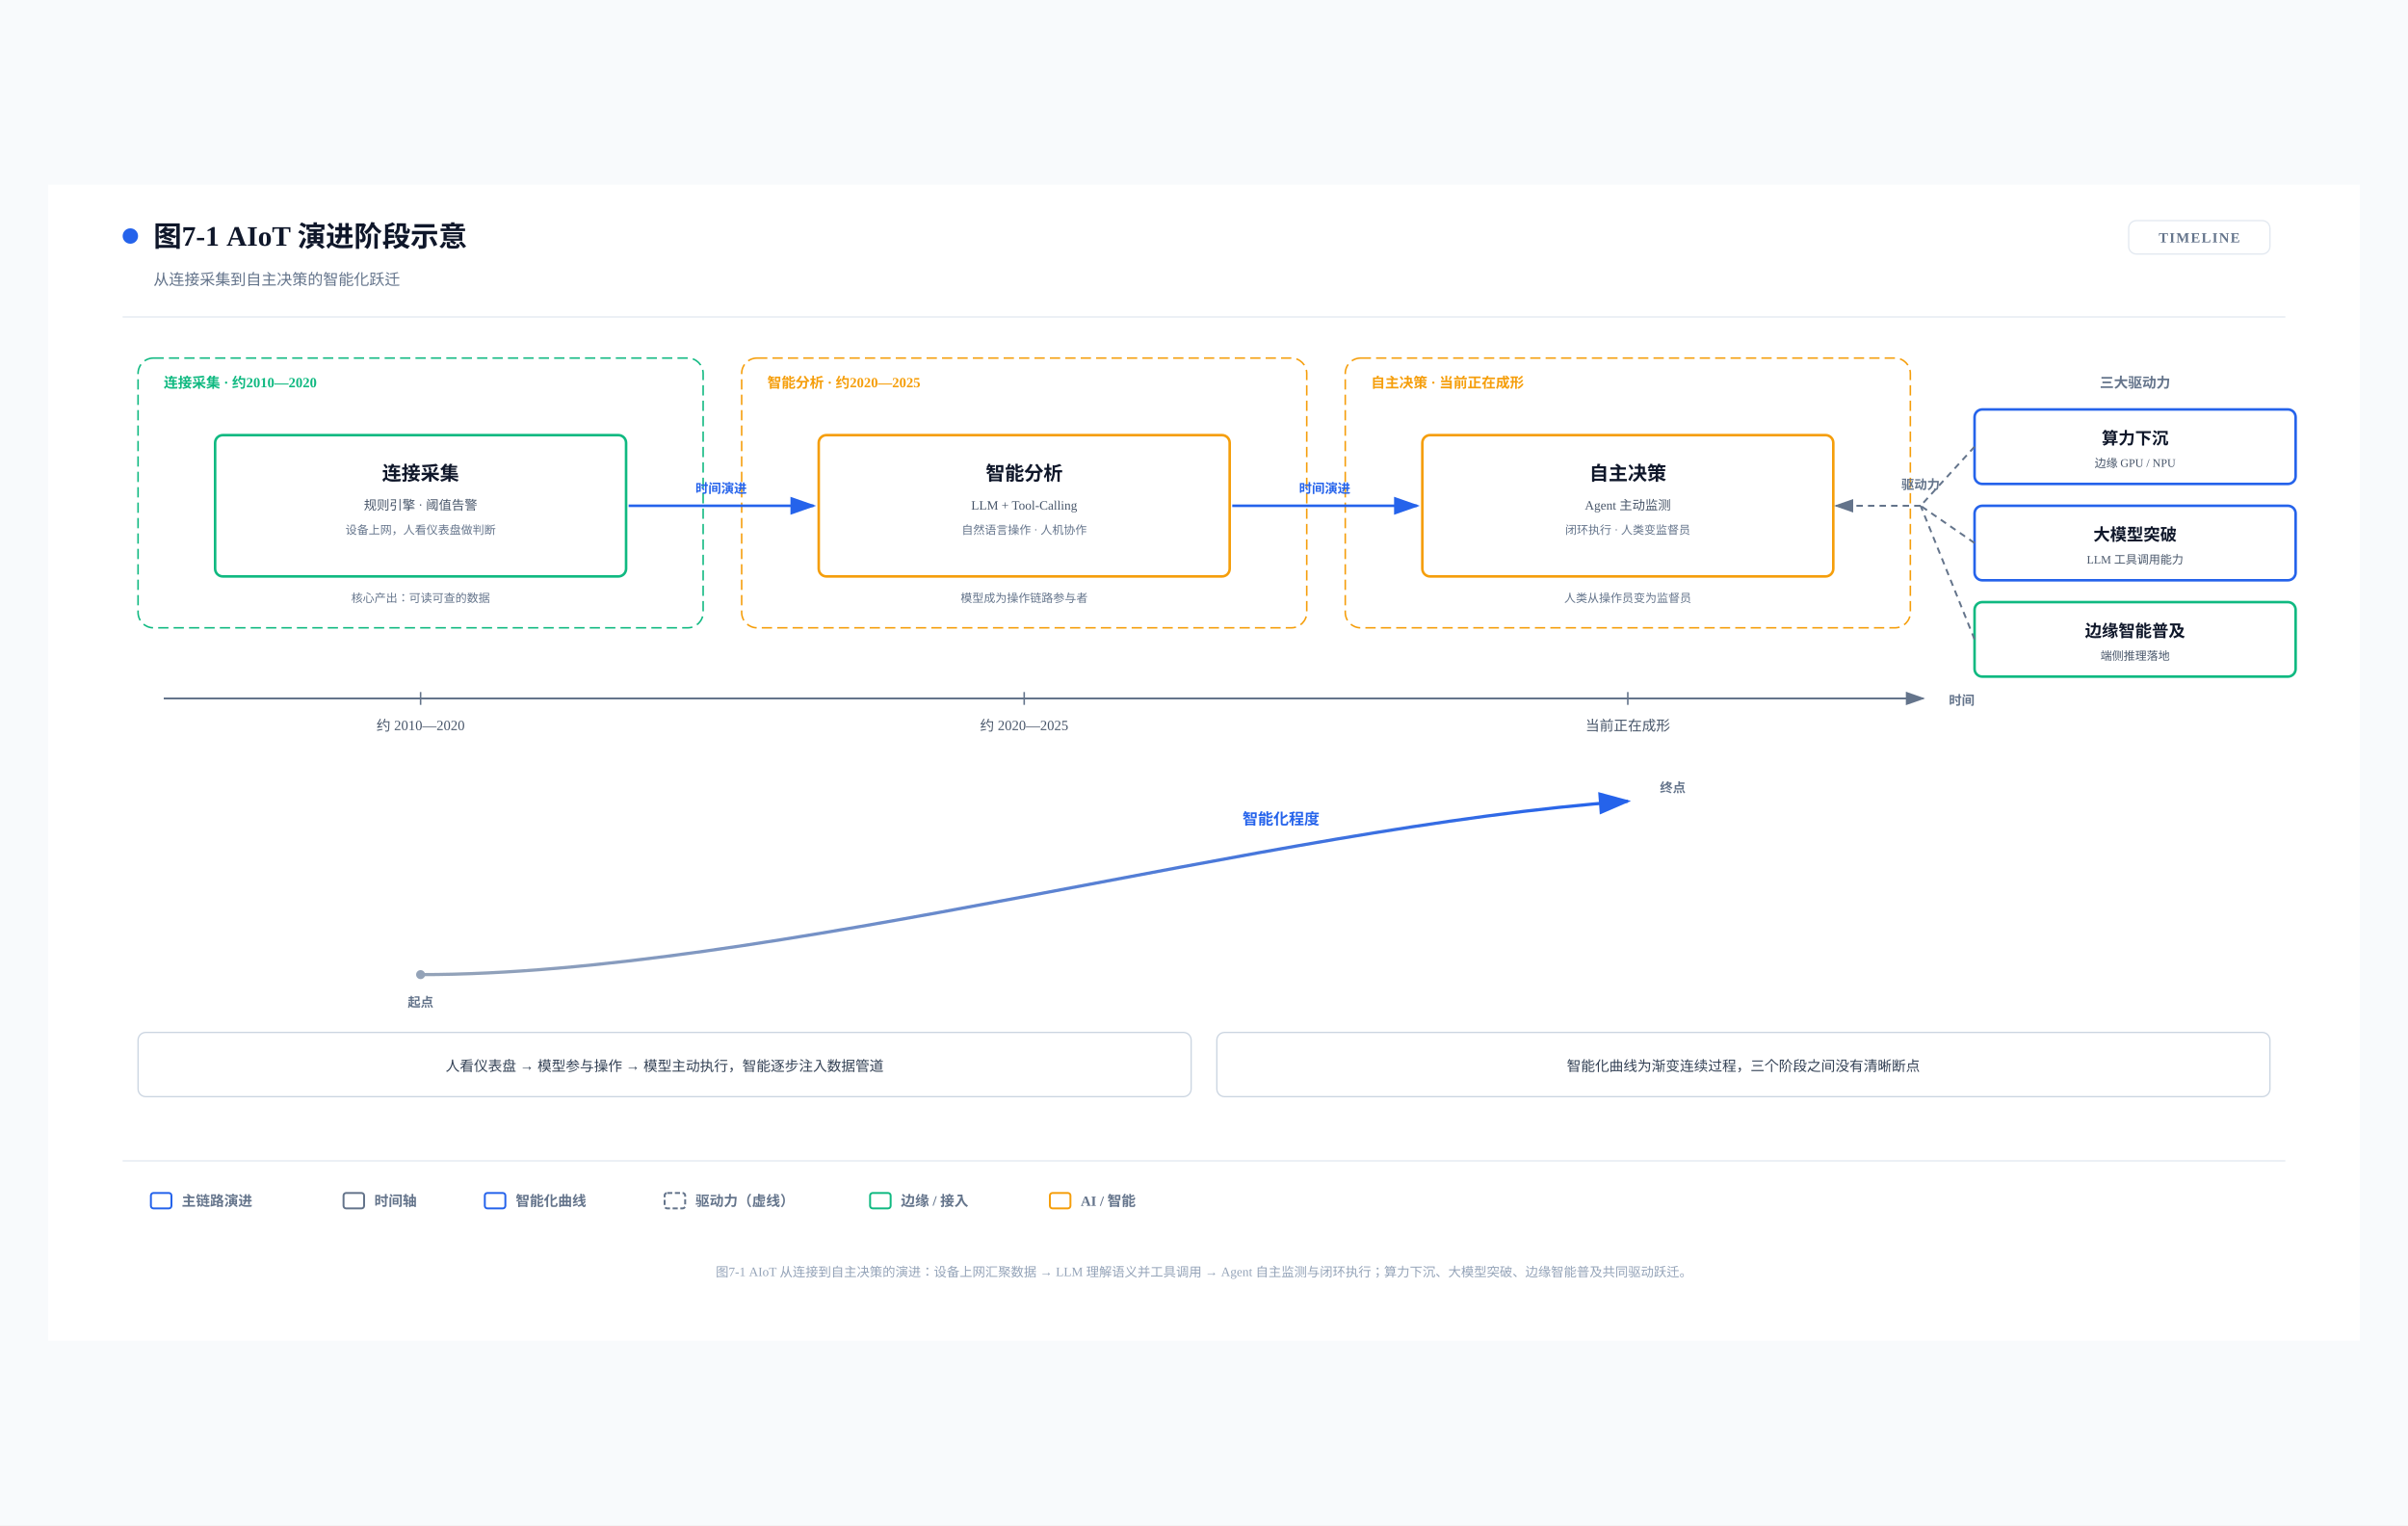
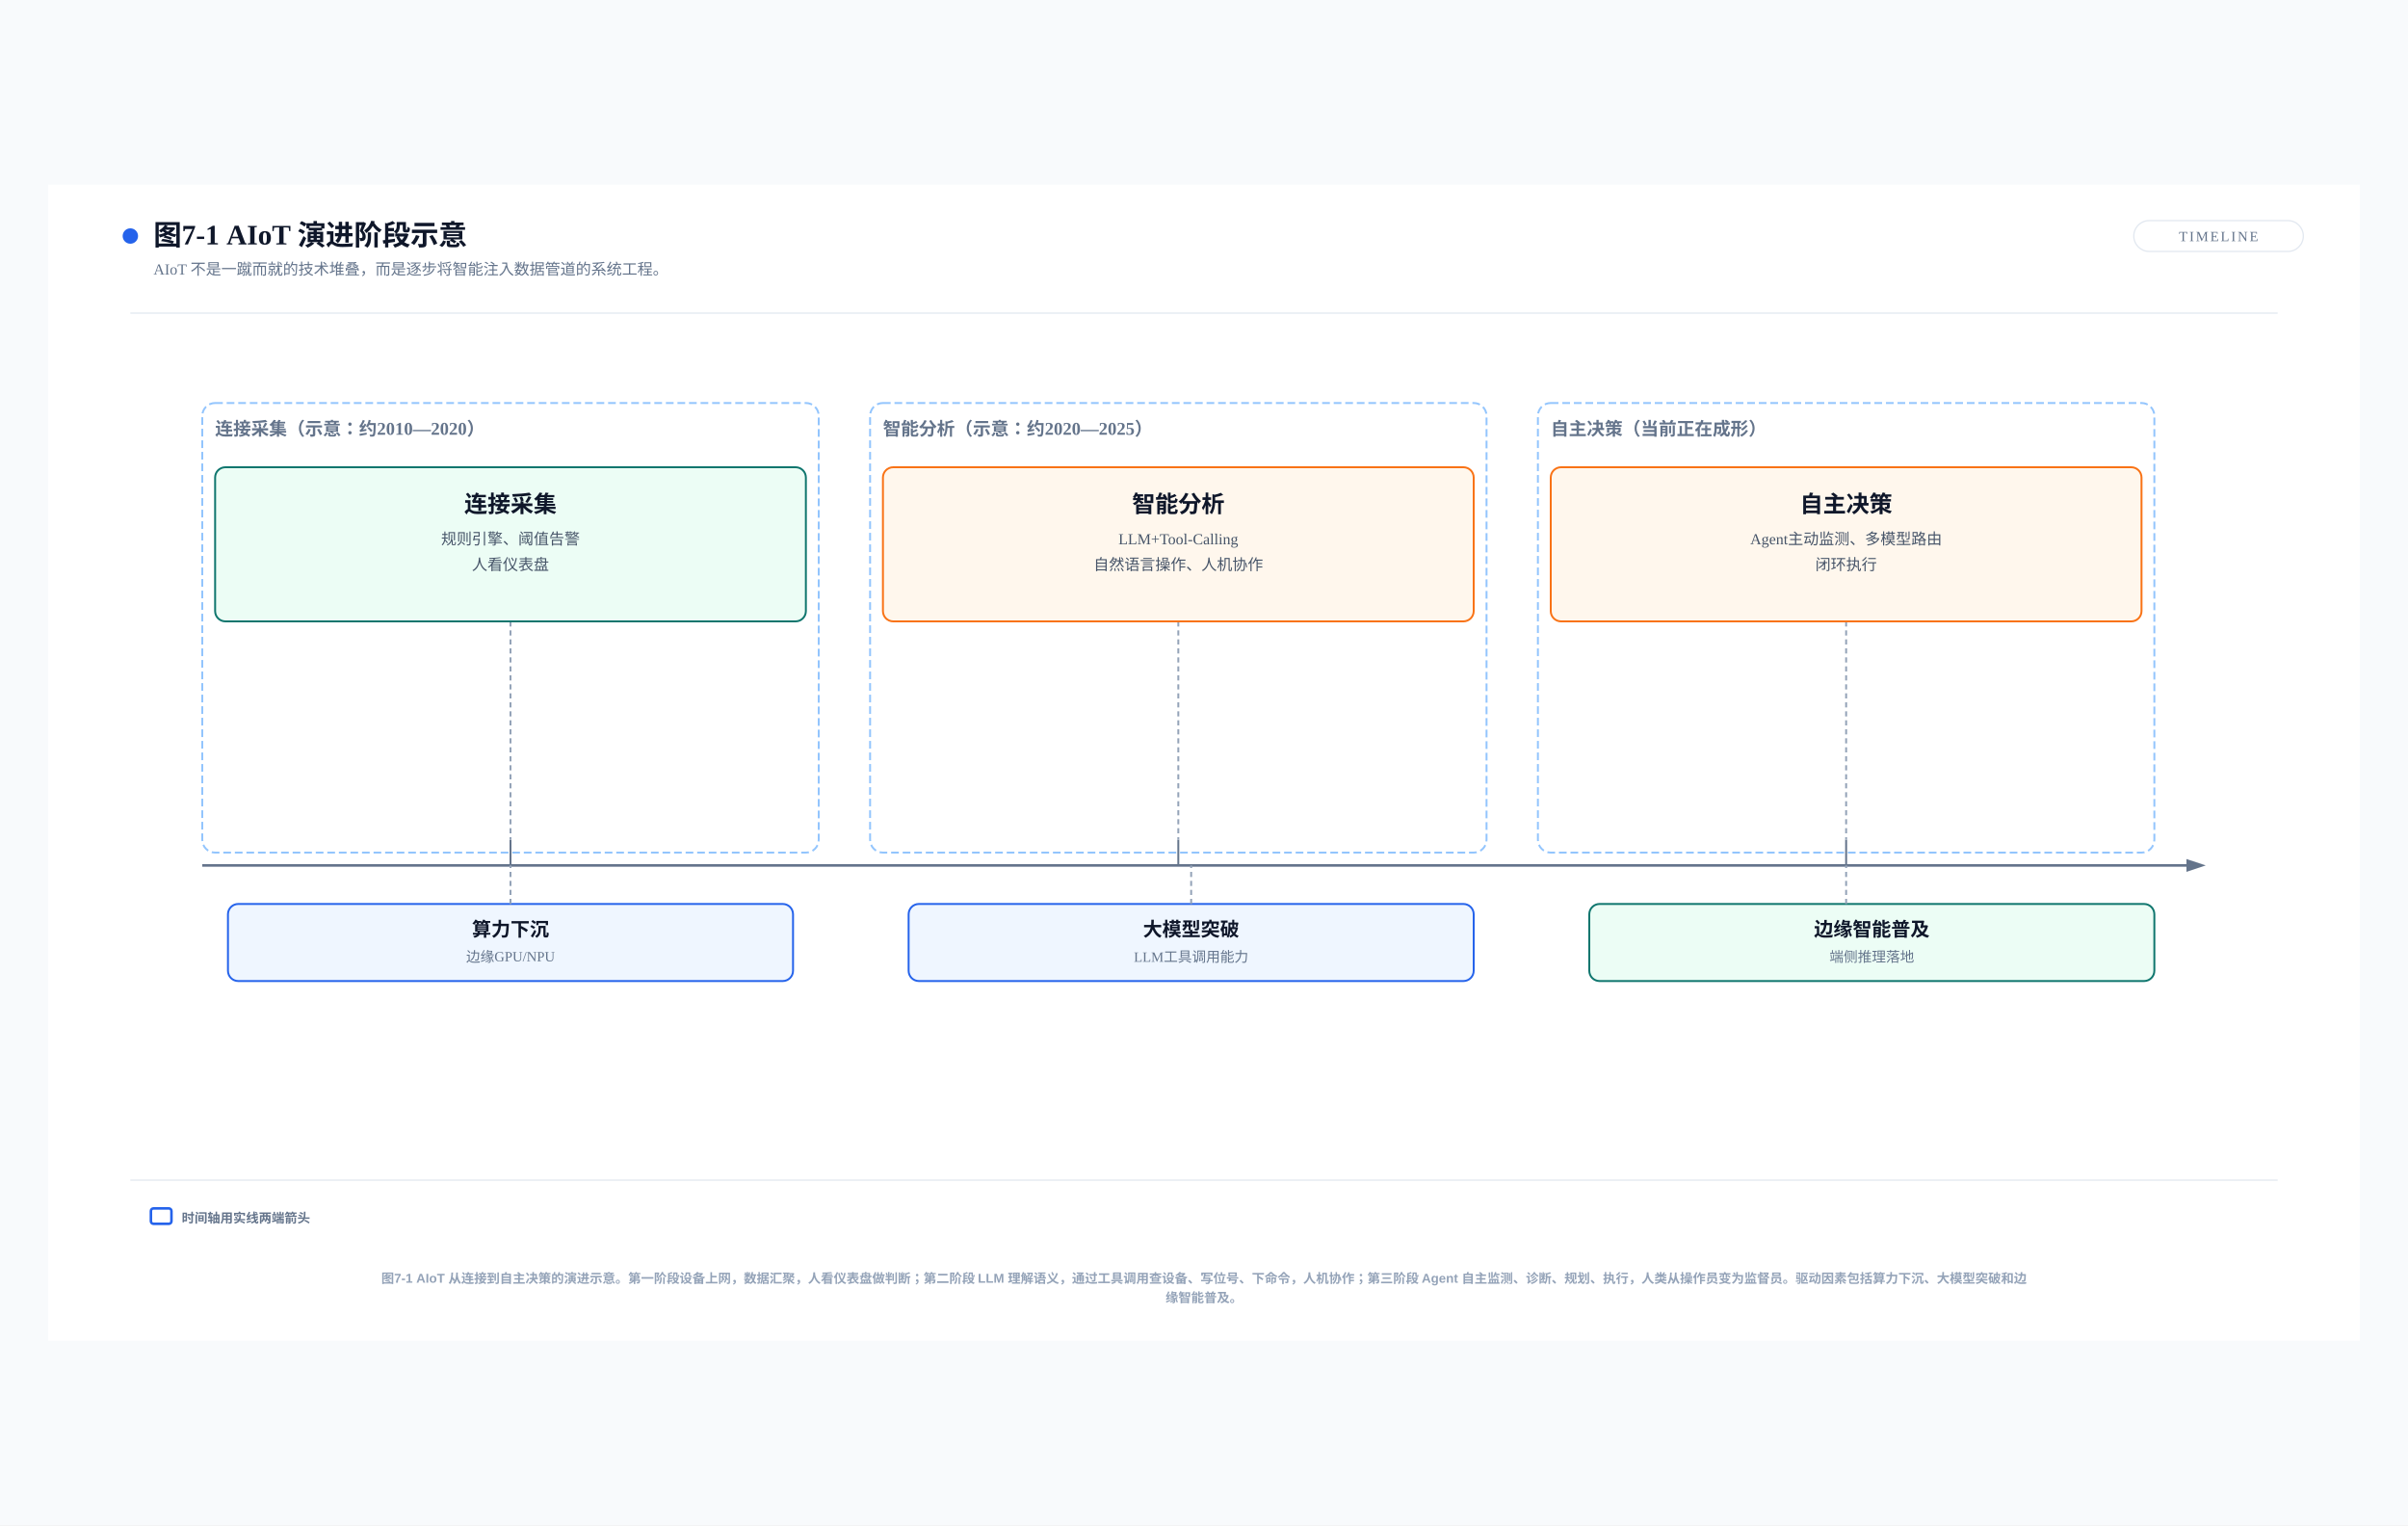
<svg xmlns="http://www.w3.org/2000/svg" width="1200" height="760" viewBox="0 0 1200 760" role="img" aria-labelledby="title desc">
  <rect width="1200" height="760" fill="#F8FAFC" />
  <svg x="24.000" y="92.000" width="1152.000" height="576.000" viewBox="0 0 1800.000 900.000" preserveAspectRatio="xMidYMid meet">
    <defs>
-       <marker id="ah-blue" markerWidth="10" markerHeight="7" refX="9" refY="3.5" orient="auto">
-         <polygon points="0 0,10 3.5,0 7" fill="#2563EB" />
+       <marker id="bp-arrow" markerWidth="10" markerHeight="7" refX="9" refY="3.5" orient="auto">
+         <polygon points="0 0, 10 3.5, 0 7" fill="#475569" />
      </marker>
-       <marker id="ah-gray" markerWidth="10" markerHeight="7" refX="9" refY="3.5" orient="auto">
-         <polygon points="0 0,10 3.5,0 7" fill="#64748B" />
+       <marker id="bp-arrow-primary" markerWidth="10" markerHeight="7" refX="9" refY="3.5" orient="auto">
+         <polygon points="0 0, 10 3.5, 0 7" fill="#2563EB" />
      </marker>
-       <linearGradient id="curveGrad" x1="0" y1="1" x2="1" y2="0">
-         <stop offset="0%" stop-color="#94A3B8" />
-         <stop offset="100%" stop-color="#2563EB" />
-       </linearGradient>
    </defs>
-     <rect x="0" y="0" width="1800" height="900" fill="#FFFFFF" />
+     <rect width="1800" height="900" fill="#FFFFFF" />
    <circle cx="64" cy="40" r="6" fill="#2563EB" />
-     <text x="82" y="48" fill="#0F172A" font-size="22" font-weight="700">图7-1 AIoT 演进阶段示意</text>
-     <text x="82" y="78" fill="#64748B" font-size="12" font-weight="500">从连接采集到自主决策的智能化跃迁</text>
-     <rect x="1620" y="28" width="110" height="26" rx="6" fill="#FFFFFF" stroke="#E2E8F0" stroke-width="1" />
-     <text x="1675" y="45" fill="#64748B" font-size="11" font-weight="700" text-anchor="middle" letter-spacing="1">TIMELINE</text>
-     <line x1="58" y1="103" x2="1742" y2="103" stroke="#E2E8F0" stroke-width="1" />
-     <rect x="70" y="135" width="440" height="210" rx="12" fill="none" stroke="#10B981" stroke-width="1.2" stroke-dasharray="8 4" />
-     <text x="90" y="158" fill="#10B981" font-size="11" font-weight="600">连接采集 · 约2010—2020</text>
-     <rect x="540" y="135" width="440" height="210" rx="12" fill="none" stroke="#F59E0B" stroke-width="1.2" stroke-dasharray="8 4" />
-     <text x="560" y="158" fill="#F59E0B" font-size="11" font-weight="600">智能分析 · 约2020—2025</text>
-     <rect x="1010" y="135" width="440" height="210" rx="12" fill="none" stroke="#F59E0B" stroke-width="1.2" stroke-dasharray="8 4" />
-     <text x="1030" y="158" fill="#F59E0B" font-size="11" font-weight="600">自主决策 · 当前正在成形</text>
-     <line x1="452" y1="250" x2="596" y2="250" stroke="#2563EB" stroke-width="2" marker-end="url(#ah-blue)" />
-     <text x="524" y="240" fill="#2563EB" font-size="10" font-weight="600" text-anchor="middle">时间演进</text>
-     <line x1="922" y1="250" x2="1066" y2="250" stroke="#2563EB" stroke-width="2" marker-end="url(#ah-blue)" />
-     <text x="994" y="240" fill="#2563EB" font-size="10" font-weight="600" text-anchor="middle">时间演进</text>
-     <rect x="130" y="195" width="320" height="110" rx="6" fill="#FFFFFF" stroke="#10B981" stroke-width="2" />
-     <text x="290" y="230" fill="#0F172A" font-size="15" font-weight="700" text-anchor="middle">连接采集</text>
-     <text x="290" y="253" fill="#475569" font-size="10" font-weight="500" text-anchor="middle">规则引擎 · 阈值告警</text>
-     <text x="290" y="272" fill="#64748B" font-size="9" font-weight="500" text-anchor="middle">设备上网，人看仪表盘做判断</text>
-     <rect x="600" y="195" width="320" height="110" rx="6" fill="#FFFFFF" stroke="#F59E0B" stroke-width="2" />
-     <text x="760" y="230" fill="#0F172A" font-size="15" font-weight="700" text-anchor="middle">智能分析</text>
-     <text x="760" y="253" fill="#475569" font-size="10" font-weight="500" text-anchor="middle">LLM + Tool-Calling</text>
-     <text x="760" y="272" fill="#64748B" font-size="9" font-weight="500" text-anchor="middle">自然语言操作 · 人机协作</text>
-     <rect x="1070" y="195" width="320" height="110" rx="6" fill="#FFFFFF" stroke="#F59E0B" stroke-width="2" />
-     <text x="1230" y="230" fill="#0F172A" font-size="15" font-weight="700" text-anchor="middle">自主决策</text>
-     <text x="1230" y="253" fill="#475569" font-size="10" font-weight="500" text-anchor="middle">Agent 主动监测</text>
-     <text x="1230" y="272" fill="#64748B" font-size="9" font-weight="500" text-anchor="middle">闭环执行 · 人类变监督员</text>
-     <text x="290" y="325" fill="#64748B" font-size="9" font-weight="500" text-anchor="middle">核心产出：可读可查的数据</text>
-     <text x="760" y="325" fill="#64748B" font-size="9" font-weight="500" text-anchor="middle">模型成为操作链路参与者</text>
-     <text x="1230" y="325" fill="#64748B" font-size="9" font-weight="500" text-anchor="middle">人类从操作员变为监督员</text>
-     <line x1="90" y1="400" x2="1460" y2="400" stroke="#64748B" stroke-width="1.5" marker-end="url(#ah-gray)" />
-     <line x1="290" y1="395" x2="290" y2="405" stroke="#64748B" stroke-width="1.2" />
-     <line x1="760" y1="395" x2="760" y2="405" stroke="#64748B" stroke-width="1.2" />
-     <line x1="1230" y1="395" x2="1230" y2="405" stroke="#64748B" stroke-width="1.2" />
-     <text x="290" y="425" fill="#475569" font-size="11" font-weight="500" text-anchor="middle">约 2010—2020</text>
-     <text x="760" y="425" fill="#475569" font-size="11" font-weight="500" text-anchor="middle">约 2020—2025</text>
-     <text x="1230" y="425" fill="#475569" font-size="11" font-weight="500" text-anchor="middle">当前正在成形</text>
-     <text x="1480" y="405" fill="#64748B" font-size="10" font-weight="600">时间</text>
-     <circle cx="290" cy="615" r="3.5" fill="#94A3B8" />
-     <path d="M 290 615 C 560 615, 950 500, 1230 480" fill="none" stroke="url(#curveGrad)" stroke-width="2.5" marker-end="url(#ah-blue)" />
-     <text x="290" y="640" fill="#64748B" font-size="10" font-weight="600" text-anchor="middle">起点</text>
-     <text x="1255" y="473" fill="#64748B" font-size="10" font-weight="600" text-anchor="start">终点</text>
-     <text x="960" y="498" fill="#2563EB" font-size="12" font-weight="700" text-anchor="middle">智能化程度</text>
-     <text x="1625" y="158" fill="#64748B" font-size="11" font-weight="600" text-anchor="middle">三大驱动力</text>
-     <rect x="1500" y="175" width="250" height="58" rx="6" fill="#FFFFFF" stroke="#2563EB" stroke-width="2" />
-     <text x="1625" y="202" fill="#0F172A" font-size="13" font-weight="700" text-anchor="middle">算力下沉</text>
-     <text x="1625" y="220" fill="#475569" font-size="9" font-weight="500" text-anchor="middle">边缘 GPU / NPU</text>
-     <rect x="1500" y="250" width="250" height="58" rx="6" fill="#FFFFFF" stroke="#2563EB" stroke-width="2" />
-     <text x="1625" y="277" fill="#0F172A" font-size="13" font-weight="700" text-anchor="middle">大模型突破</text>
-     <text x="1625" y="295" fill="#475569" font-size="9" font-weight="500" text-anchor="middle">LLM 工具调用能力</text>
-     <rect x="1500" y="325" width="250" height="58" rx="6" fill="#FFFFFF" stroke="#10B981" stroke-width="2" />
-     <text x="1625" y="352" fill="#0F172A" font-size="13" font-weight="700" text-anchor="middle">边缘智能普及</text>
-     <text x="1625" y="370" fill="#475569" font-size="9" font-weight="500" text-anchor="middle">端侧推理落地</text>
-     <line x1="1500" y1="204" x2="1458" y2="250" stroke="#64748B" stroke-width="1.5" stroke-dasharray="5 4" />
-     <line x1="1500" y1="279" x2="1458" y2="250" stroke="#64748B" stroke-width="1.5" stroke-dasharray="5 4" />
-     <line x1="1500" y1="354" x2="1458" y2="250" stroke="#64748B" stroke-width="1.5" stroke-dasharray="5 4" />
-     <line x1="1458" y1="250" x2="1392" y2="250" stroke="#64748B" stroke-width="1.5" stroke-dasharray="5 4" marker-end="url(#ah-gray)" />
-     <text x="1458" y="237" fill="#64748B" font-size="10" font-weight="600" text-anchor="middle">驱动力</text>
-     <rect x="70" y="660" width="820" height="50" rx="6" fill="#FFFFFF" stroke="#CBD5E1" stroke-width="1" />
-     <text x="480" y="690" fill="#334155" font-size="11" font-weight="500" text-anchor="middle">人看仪表盘 → 模型参与操作 → 模型主动执行，智能逐步注入数据管道</text>
-     <rect x="910" y="660" width="820" height="50" rx="6" fill="#FFFFFF" stroke="#CBD5E1" stroke-width="1" />
-     <text x="1320" y="690" fill="#334155" font-size="11" font-weight="500" text-anchor="middle">智能化曲线为渐变连续过程，三个阶段之间没有清晰断点</text>
-     <line x1="58" y1="760" x2="1742" y2="760" stroke="#E2E8F0" stroke-width="1" />
-     <rect x="80" y="785" width="16" height="12" rx="2" fill="#FFFFFF" stroke="#2563EB" stroke-width="1.5" />
-     <text x="104" y="795" fill="#64748B" font-size="11" font-weight="600">主链路演进</text>
-     <rect x="230" y="785" width="16" height="12" rx="2" fill="#FFFFFF" stroke="#64748B" stroke-width="1.5" />
-     <text x="254" y="795" fill="#64748B" font-size="11" font-weight="600">时间轴</text>
-     <rect x="340" y="785" width="16" height="12" rx="2" fill="#FFFFFF" stroke="#2563EB" stroke-width="1.5" />
-     <text x="364" y="795" fill="#64748B" font-size="11" font-weight="600">智能化曲线</text>
-     <rect x="480" y="785" width="16" height="12" rx="2" fill="#FFFFFF" stroke="#64748B" stroke-width="1.5" stroke-dasharray="4 2" />
-     <text x="504" y="795" fill="#64748B" font-size="11" font-weight="600">驱动力（虚线）</text>
-     <rect x="640" y="785" width="16" height="12" rx="2" fill="#FFFFFF" stroke="#10B981" stroke-width="1.5" />
-     <text x="664" y="795" fill="#64748B" font-size="11" font-weight="600">边缘 / 接入</text>
-     <rect x="780" y="785" width="16" height="12" rx="2" fill="#FFFFFF" stroke="#F59E0B" stroke-width="1.5" />
-     <text x="804" y="795" fill="#64748B" font-size="11" font-weight="600">AI / 智能</text>
-     <text x="900" y="850" fill="#94A3B8" font-size="10" text-anchor="middle">图7-1 AIoT 从连接到自主决策的演进：设备上网汇聚数据 → LLM 理解语义并工具调用 → Agent 自主监测与闭环执行；算力下沉、大模型突破、边缘智能普及共同驱动跃迁。</text>
+     <text x="82" y="47" fill="#0F172A" font-size="22" font-weight="700">图7-1 AIoT 演进阶段示意</text>
+     <text x="82" y="70" fill="#64748B" font-size="12">AIoT 不是一蹴而就的技术堆叠，而是逐步将智能注入数据管道的系统工程。</text>
+     <rect x="1624" y="28" width="132" height="24" rx="12" fill="#FFFFFF" stroke="#E2E8F0" />
+     <text x="1690" y="44" fill="#64748B" font-size="11" text-anchor="middle" letter-spacing="1.4">TIMELINE</text>
+     <line x1="64" y1="100" x2="1736" y2="100" stroke="#E2E8F0" />
+     <g data-layout="timeline">
+       <line x1="120" y1="530" x2="1665" y2="530" stroke="#64748B" stroke-width="2" />
+       <polygon points="1665,525 1680,530 1665,535" fill="#64748B" />
+       <line x1="360" y1="510" x2="360" y2="530" stroke="#64748B" stroke-width="1.5" />
+       <line x1="880" y1="510" x2="880" y2="530" stroke="#64748B" stroke-width="1.5" />
+       <line x1="1400" y1="510" x2="1400" y2="530" stroke="#64748B" stroke-width="1.5" />
+       <line x1="360" y1="340" x2="360" y2="510" stroke="#94A3B8" stroke-width="1.5" stroke-dasharray="4,3" />
+       <line x1="880" y1="340" x2="880" y2="510" stroke="#94A3B8" stroke-width="1.5" stroke-dasharray="4,3" />
+       <line x1="1400" y1="340" x2="1400" y2="510" stroke="#94A3B8" stroke-width="1.5" stroke-dasharray="4,3" />
+       <rect x="120" y="170" width="480" height="350" rx="10" fill="none" stroke="#93C5FD" stroke-width="1.5" stroke-dasharray="6,3" />
+       <text x="130" y="195" fill="#64748B" font-size="14" font-weight="600">连接采集（示意：约2010—2020）</text>
+       <rect x="640" y="170" width="480" height="350" rx="10" fill="none" stroke="#93C5FD" stroke-width="1.5" stroke-dasharray="6,3" />
+       <text x="650" y="195" fill="#64748B" font-size="14" font-weight="600">智能分析（示意：约2020—2025）</text>
+       <rect x="1160" y="170" width="480" height="350" rx="10" fill="none" stroke="#93C5FD" stroke-width="1.5" stroke-dasharray="6,3" />
+       <text x="1170" y="195" fill="#64748B" font-size="14" font-weight="600">自主决策（当前正在成形）</text>
+       <rect x="130" y="220" width="460" height="120" rx="8" fill="#ECFDF5" stroke="#0F766E" stroke-width="1.5" />
+       <text x="360" y="255" fill="#0F172A" font-size="18" font-weight="700" text-anchor="middle">连接采集</text>
+       <text x="360" y="280" fill="#475569" font-size="12" text-anchor="middle">规则引擎、阈值告警</text>
+       <text x="360" y="300" fill="#475569" font-size="12" text-anchor="middle">人看仪表盘</text>
+       <rect x="650" y="220" width="460" height="120" rx="8" fill="#FFF7ED" stroke="#F97316" stroke-width="1.5" />
+       <text x="880" y="255" fill="#0F172A" font-size="18" font-weight="700" text-anchor="middle">智能分析</text>
+       <text x="880" y="280" fill="#475569" font-size="12" text-anchor="middle">LLM+Tool-Calling</text>
+       <text x="880" y="300" fill="#475569" font-size="12" text-anchor="middle">自然语言操作、人机协作</text>
+       <rect x="1170" y="220" width="460" height="120" rx="8" fill="#FFF7ED" stroke="#F97316" stroke-width="1.5" />
+       <text x="1400" y="255" fill="#0F172A" font-size="18" font-weight="700" text-anchor="middle">自主决策</text>
+       <text x="1400" y="280" fill="#475569" font-size="12" text-anchor="middle">Agent主动监测、多模型路由</text>
+       <text x="1400" y="300" fill="#475569" font-size="12" text-anchor="middle">闭环执行</text>
+       <rect x="140" y="560" width="440" height="60" rx="8" fill="#EFF6FF" stroke="#2563EB" stroke-width="1.5" />
+       <text x="360" y="585" fill="#0F172A" font-size="15" font-weight="600" text-anchor="middle">算力下沉</text>
+       <text x="360" y="605" fill="#64748B" font-size="11" text-anchor="middle">边缘GPU/NPU</text>
+       <rect x="670" y="560" width="440" height="60" rx="8" fill="#EFF6FF" stroke="#2563EB" stroke-width="1.5" />
+       <text x="890" y="585" fill="#0F172A" font-size="15" font-weight="600" text-anchor="middle">大模型突破</text>
+       <text x="890" y="605" fill="#64748B" font-size="11" text-anchor="middle">LLM工具调用能力</text>
+       <rect x="1200" y="560" width="440" height="60" rx="8" fill="#ECFDF5" stroke="#0F766E" stroke-width="1.5" />
+       <text x="1420" y="585" fill="#0F172A" font-size="15" font-weight="600" text-anchor="middle">边缘智能普及</text>
+       <text x="1420" y="605" fill="#64748B" font-size="11" text-anchor="middle">端侧推理落地</text>
+       <line x1="360" y1="560" x2="360" y2="530" stroke="#94A3B8" stroke-width="1.5" stroke-dasharray="4,3" />
+       <line x1="890" y1="560" x2="890" y2="530" stroke="#94A3B8" stroke-width="1.5" stroke-dasharray="4,3" />
+       <line x1="1400" y1="560" x2="1400" y2="530" stroke="#94A3B8" stroke-width="1.5" stroke-dasharray="4,3" />
+     </g>
+     <line x1="64" y1="775" x2="1736" y2="775" stroke="#E2E8F0" />
+     <rect x="80" y="797" width="16" height="12" rx="2" fill="#FFFFFF" stroke="#2563EB" stroke-width="2" />
+     <text x="104" y="808" fill="#64748B" font-size="10" font-family="Arial, 'PingFang SC', 'Microsoft YaHei', sans-serif" font-weight="600" text-anchor="start">时间轴用实线两端箭头</text>
+     <text x="900" y="855" fill="#94A3B8" font-size="10" font-family="Arial, 'PingFang SC', 'Microsoft YaHei', sans-serif" font-weight="600" text-anchor="middle">图7-1 AIoT 从连接到自主决策的演进示意。第一阶段设备上网，数据汇聚，人看仪表盘做判断；第二阶段 LLM 理解语义，通过工具调用查设备、写位号、下命令，人机协作；第三阶段 Agent 自主监测、诊断、规划、执行，人类从操作员变为监督员。驱动因素包括算力下沉、大模型突破和边</text>
+     <text x="900" y="870" fill="#94A3B8" font-size="10" font-family="Arial, 'PingFang SC', 'Microsoft YaHei', sans-serif" font-weight="600" text-anchor="middle">缘智能普及。</text>
  </svg>
</svg>
